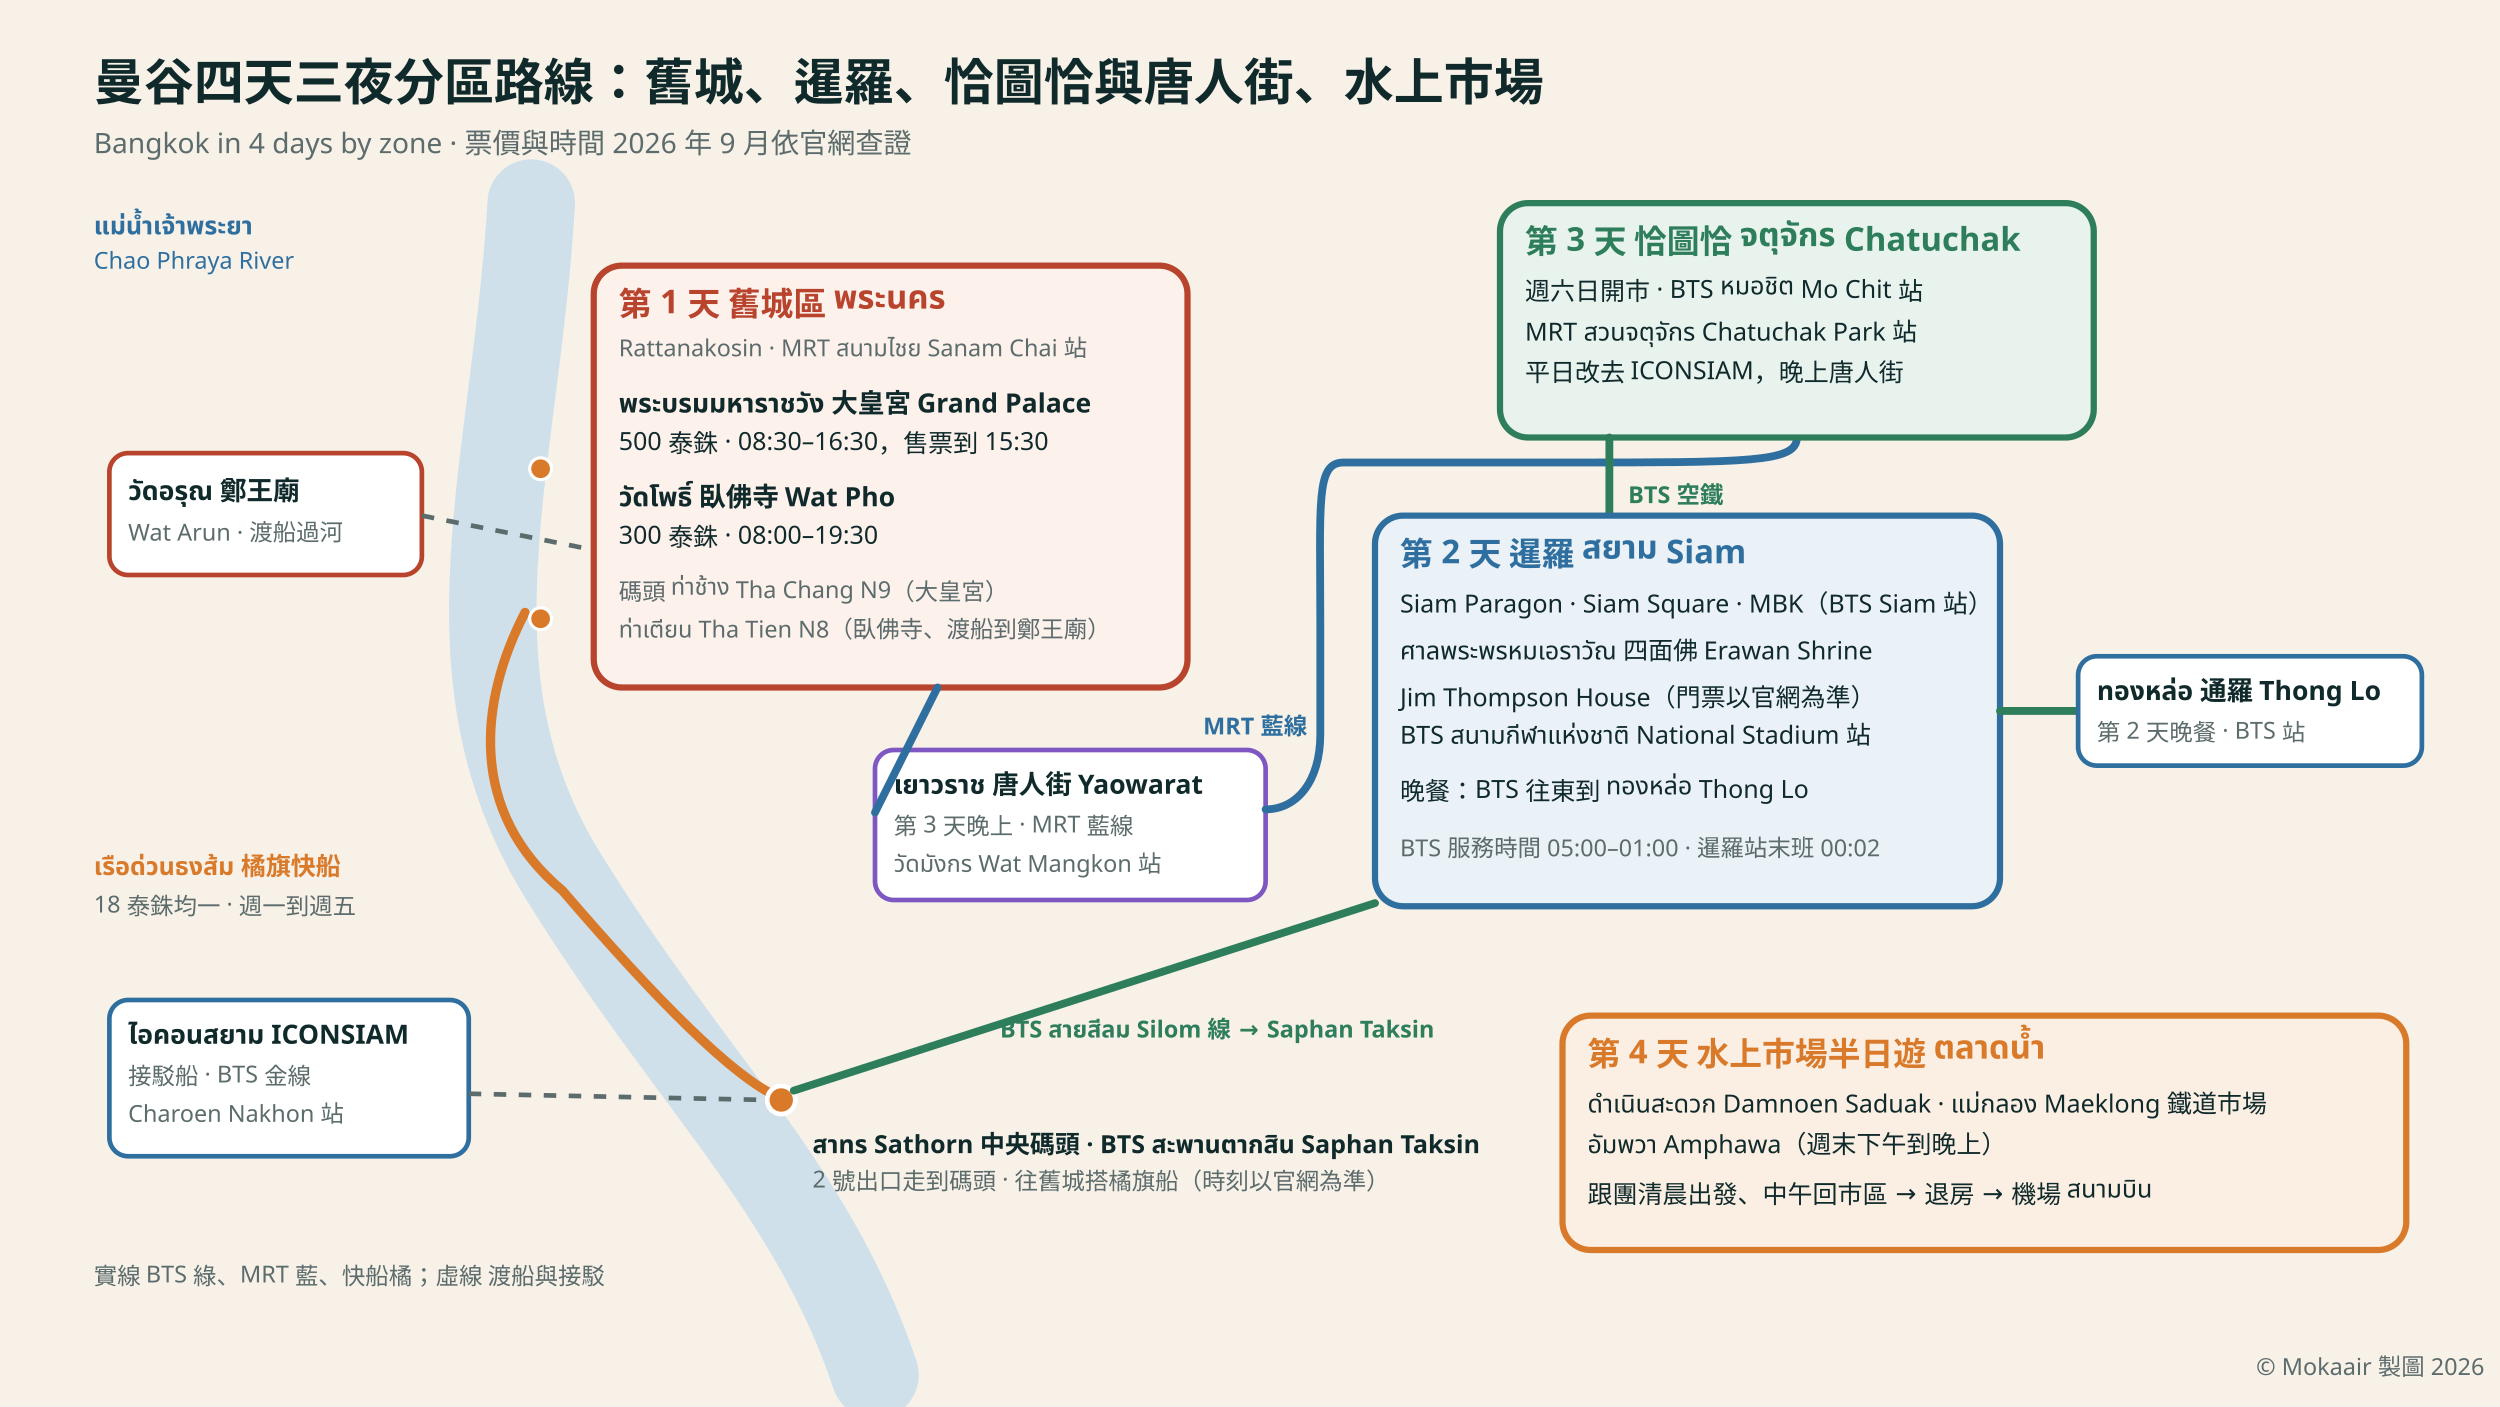
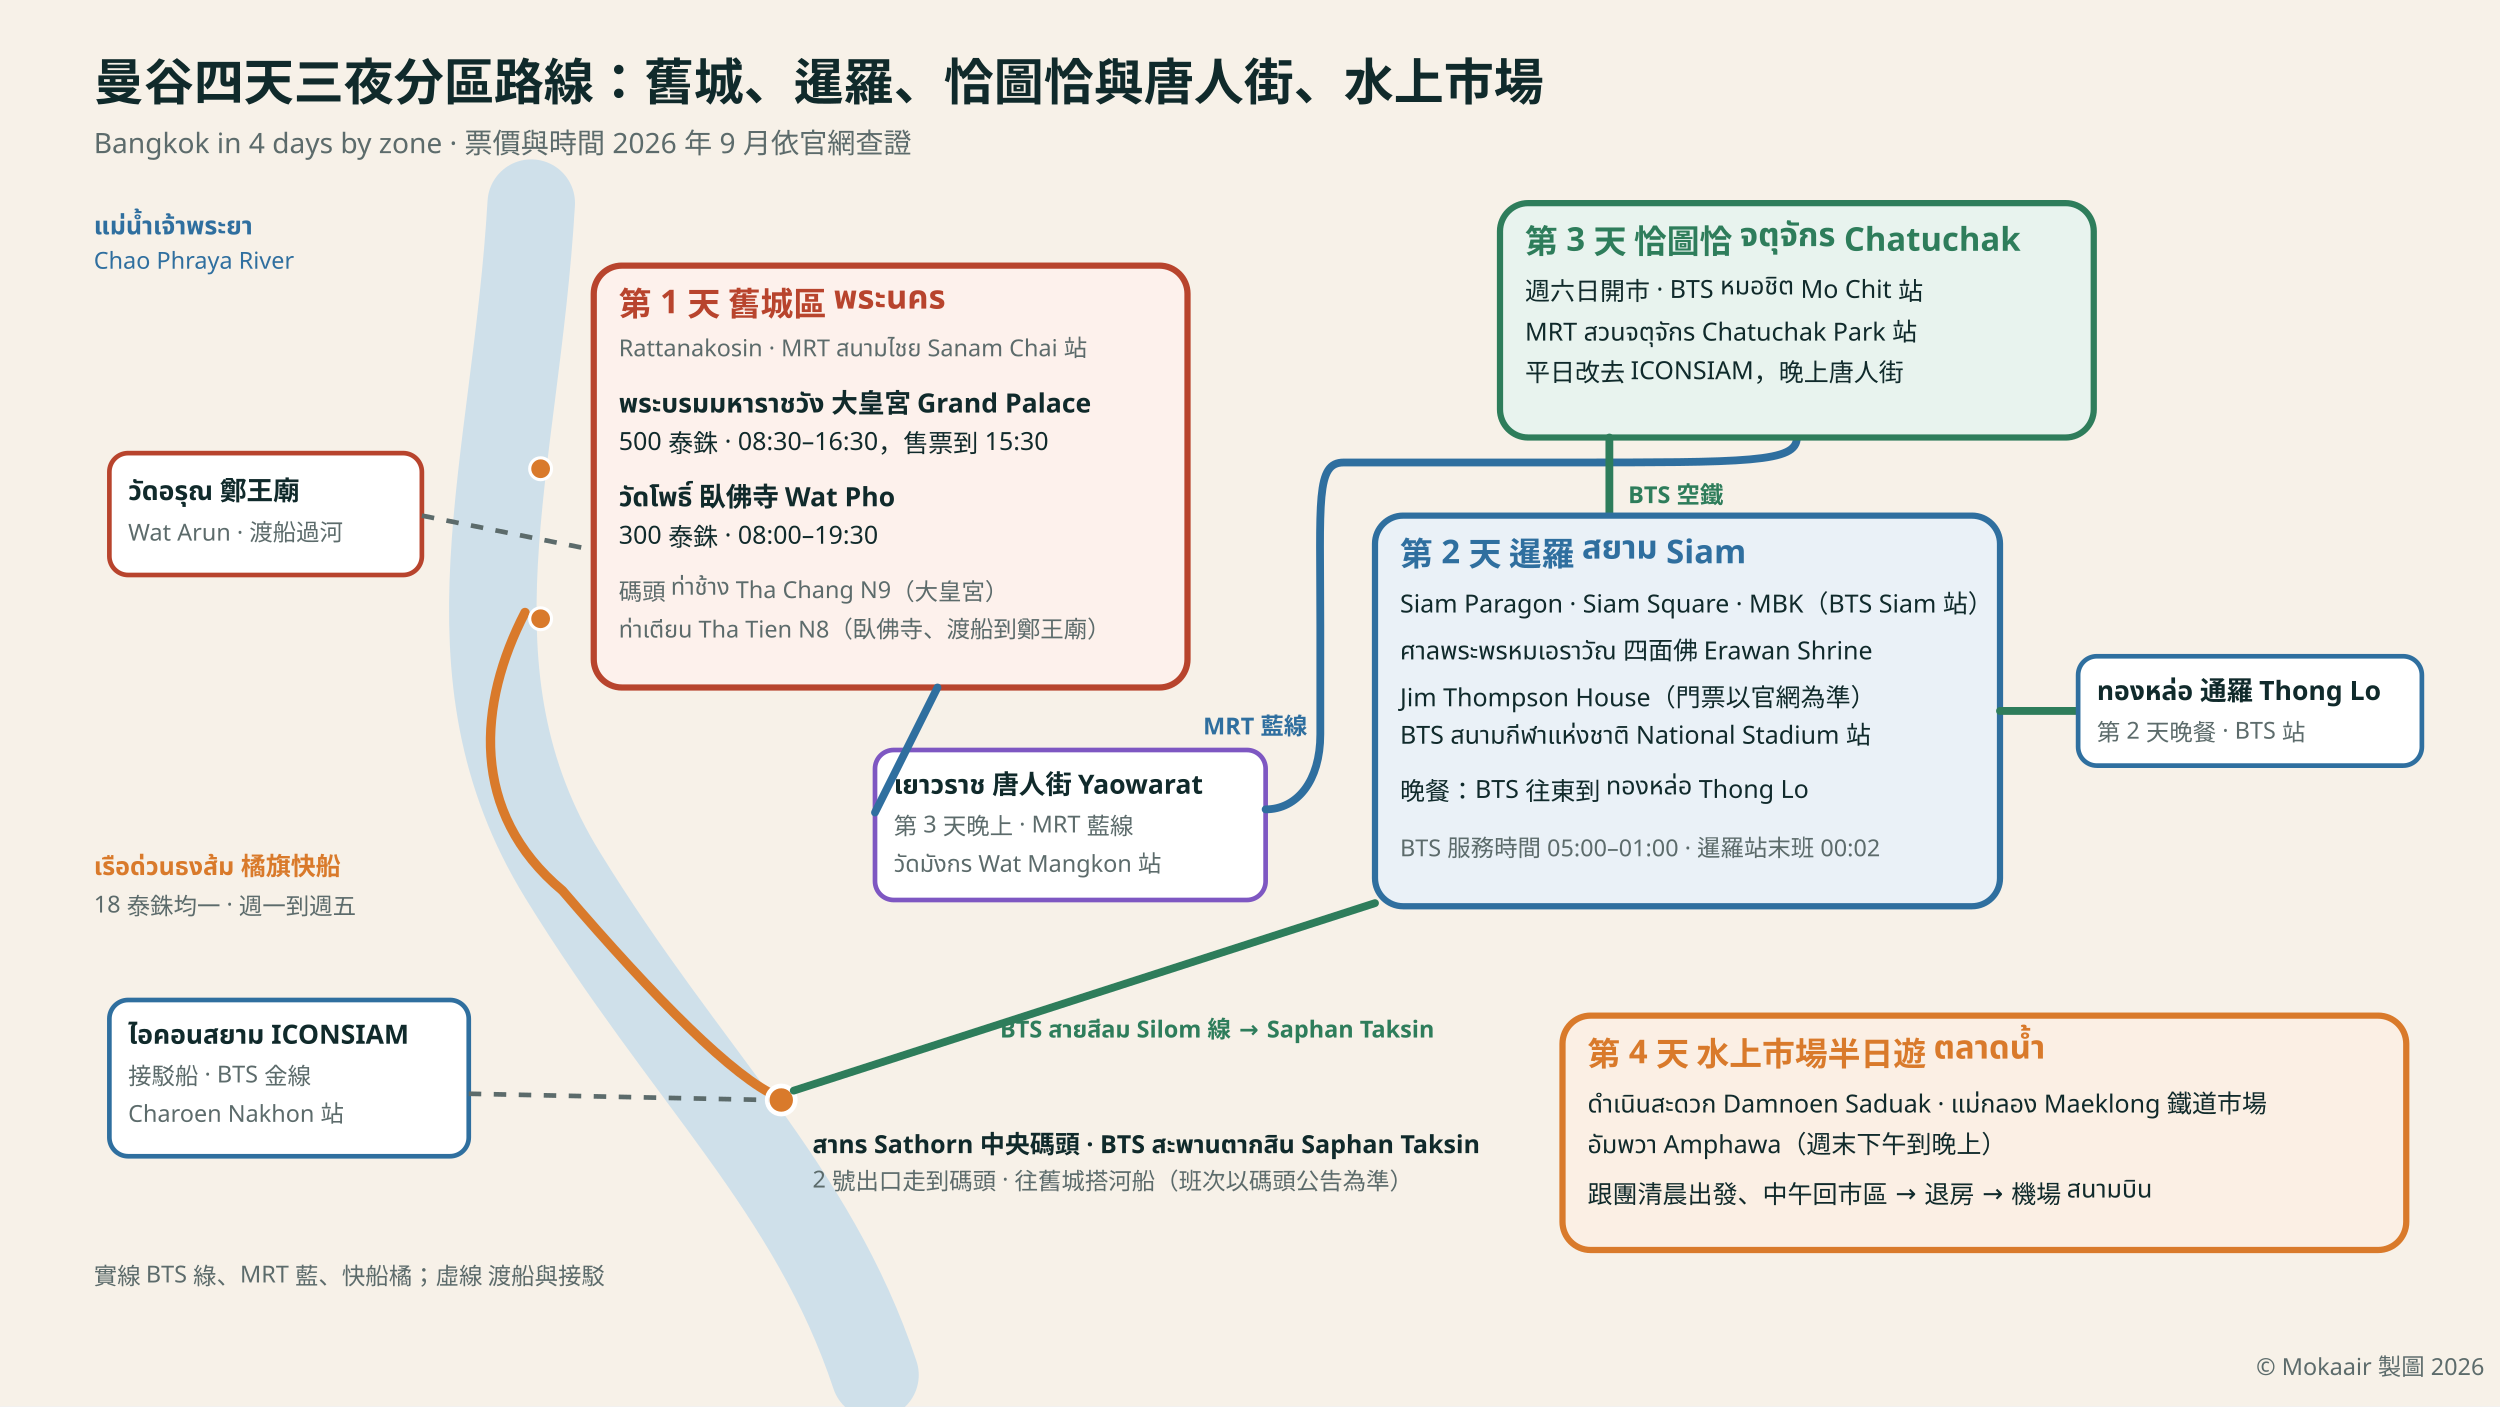
<svg xmlns="http://www.w3.org/2000/svg" viewBox="0 0 1600 900" width="1600" height="900" role="img" aria-labelledby="title desc" font-family="'Noto Sans TC','Noto Sans Thai','Noto Sans JP','PingFang TC','Microsoft JhengHei','Hiragino Sans',system-ui,sans-serif">
  <rect width="1600" height="900" fill="#F7F1E8" />
  <text x="60" y="64" font-size="32" font-weight="700" fill="#102A2B">曼谷四天三夜分區路線：舊城、暹羅、恰圖恰與唐人街、水上市場</text>
  <text x="60" y="98" font-size="18" fill="#5C6B6B">Bangkok in 4 days by zone · 票價與時間 2026 年 9 月依官網查證</text>
  <path d="M 340 130 C 330 300, 280 430, 360 560 C 440 690, 520 760, 560 880" fill="none" stroke="#CFE0EA" stroke-width="56" stroke-linecap="round" />
  <text x="60" y="150" font-size="16" font-weight="700" fill="#2F6F9F">แม่น้ำเจ้าพระยา</text>
  <text x="60" y="172" font-size="15" fill="#2F6F9F">Chao Phraya River</text>
  <path d="M 336 392 C 306 450, 300 520, 360 570 C 420 640, 470 690, 498 702" fill="none" stroke="#D97A2B" stroke-width="6" stroke-linecap="round" />
  <circle cx="346" cy="300" r="7" fill="#D97A2B" stroke="#FFFFFF" stroke-width="2" />
  <circle cx="346" cy="396" r="7" fill="#D97A2B" stroke="#FFFFFF" stroke-width="2" />
  <text x="60" y="560" font-size="16" font-weight="700" fill="#D97A2B">เรือด่วนธงส้ม 橘旗快船</text>
  <text x="60" y="584" font-size="15" fill="#5C6B6B">18 泰銖均一 · 週一到週五</text>
  <rect x="70" y="290" width="200" height="78" rx="12" fill="#FFFFFF" stroke="#B8442D" stroke-width="3" />
  <text x="82" y="320" font-size="17" font-weight="700" fill="#102A2B">วัดอรุณ 鄭王廟</text>
  <text x="82" y="346" font-size="15" fill="#5C6B6B">Wat Arun · 渡船過河</text>
  <line x1="270" y1="330" x2="380" y2="352" stroke="#5C6B6B" stroke-width="3" stroke-dasharray="8,8" />
  <rect x="380" y="170" width="380" height="270" rx="18" fill="#FDF1EC" stroke="#B8442D" stroke-width="4" />
  <text x="396" y="202" font-size="21" font-weight="700" fill="#B8442D">第 1 天 舊城區 พระนคร</text>
  <text x="396" y="228" font-size="15" fill="#5C6B6B">Rattanakosin · MRT สนามไชย Sanam Chai 站</text>
  <text x="396" y="264" font-size="17" font-weight="700" fill="#102A2B">พระบรมมหาราชวัง 大皇宮 Grand Palace</text>
  <text x="396" y="288" font-size="16" fill="#102A2B">500 泰銖 · 08:30–16:30，售票到 15:30</text>
  <text x="396" y="324" font-size="17" font-weight="700" fill="#102A2B">วัดโพธิ์ 臥佛寺 Wat Pho</text>
  <text x="396" y="348" font-size="16" fill="#102A2B">300 泰銖 · 08:00–19:30</text>
  <text x="396" y="384" font-size="15" fill="#5C6B6B">碼頭 ท่าช้าง Tha Chang N9（大皇宮）</text>
  <text x="396" y="408" font-size="15" fill="#5C6B6B">ท่าเตียน Tha Tien N8（臥佛寺、渡船到鄭王廟）</text>
  <rect x="560" y="480" width="250" height="96" rx="12" fill="#FFFFFF" stroke="#7E57C2" stroke-width="3" />
  <text x="572" y="508" font-size="17" font-weight="700" fill="#102A2B">เยาวราช 唐人街 Yaowarat</text>
  <text x="572" y="534" font-size="15" fill="#5C6B6B">第 3 天晚上 · MRT 藍線</text>
  <text x="572" y="558" font-size="15" fill="#5C6B6B">วัดมังกร Wat Mangkon 站</text>
  <path d="M 1150 280 C 1150 296, 1120 296, 1000 296 L 860 296 C 842 296, 845 320, 845 400 L 845 470 C 845 500, 830 518, 810 518" fill="none" stroke="#2F6F9F" stroke-width="5" stroke-linecap="round" />
  <line x1="560" y1="520" x2="600" y2="440" stroke="#2F6F9F" stroke-width="5" stroke-linecap="round" />
  <text x="770" y="470" font-size="15" font-weight="700" fill="#2F6F9F">MRT 藍線</text>
  <circle cx="500" cy="704" r="9" fill="#D97A2B" stroke="#FFFFFF" stroke-width="3" />
  <text x="520" y="738" font-size="16" font-weight="700" fill="#102A2B">สาทร Sathorn 中央碼頭 · BTS สะพานตากสิน Saphan Taksin</text>
-   <text x="520" y="760" font-size="15" fill="#5C6B6B">2 號出口走到碼頭 · 往舊城搭橘旗船（時刻以官網為準）</text>
+   <text x="520" y="760" font-size="15" fill="#5C6B6B">2 號出口走到碼頭 · 往舊城搭河船（班次以碼頭公告為準）</text>
  <rect x="70" y="640" width="230" height="100" rx="12" fill="#FFFFFF" stroke="#2F6F9F" stroke-width="3" />
  <text x="82" y="668" font-size="17" font-weight="700" fill="#102A2B">ไอคอนสยาม ICONSIAM</text>
  <text x="82" y="694" font-size="15" fill="#5C6B6B">接駁船 · BTS 金線</text>
  <text x="82" y="718" font-size="15" fill="#5C6B6B">Charoen Nakhon 站</text>
  <line x1="300" y1="700" x2="492" y2="704" stroke="#5C6B6B" stroke-width="3" stroke-dasharray="8,8" />
  <line x1="880" y1="578" x2="508" y2="698" stroke="#2E7D5B" stroke-width="5" stroke-linecap="round" />
  <text x="640" y="664" font-size="15" font-weight="700" fill="#2E7D5B">BTS สายสีลม Silom 線 → Saphan Taksin</text>
  <rect x="960" y="130" width="380" height="150" rx="18" fill="#E8F3EE" stroke="#2E7D5B" stroke-width="4" />
  <text x="976" y="162" font-size="21" font-weight="700" fill="#2E7D5B">第 3 天 恰圖恰 จตุจักร Chatuchak</text>
  <text x="976" y="192" font-size="16" fill="#102A2B">週六日開市 · BTS หมอชิต Mo Chit 站</text>
  <text x="976" y="218" font-size="16" fill="#102A2B">MRT สวนจตุจักร Chatuchak Park 站</text>
  <text x="976" y="244" font-size="16" fill="#102A2B">平日改去 ICONSIAM，晚上唐人街</text>
  <line x1="1030" y1="280" x2="1030" y2="330" stroke="#2E7D5B" stroke-width="5" stroke-linecap="round" />
  <text x="1042" y="322" font-size="15" font-weight="700" fill="#2E7D5B">BTS 空鐵</text>
  <rect x="880" y="330" width="400" height="250" rx="18" fill="#EAF1F7" stroke="#2F6F9F" stroke-width="4" />
  <text x="896" y="362" font-size="21" font-weight="700" fill="#2F6F9F">第 2 天 暹羅 สยาม Siam</text>
  <text x="896" y="392" font-size="16" fill="#102A2B">Siam Paragon · Siam Square · MBK（BTS Siam 站）</text>
  <text x="896" y="422" font-size="16" fill="#102A2B">ศาลพระพรหมเอราวัณ 四面佛 Erawan Shrine</text>
  <text x="896" y="452" font-size="16" fill="#102A2B">Jim Thompson House（門票以官網為準）</text>
  <text x="896" y="476" font-size="16" fill="#102A2B">BTS สนามกีฬาแห่งชาติ National Stadium 站</text>
  <text x="896" y="512" font-size="16" fill="#102A2B">晚餐：BTS 往東到 ทองหล่อ Thong Lo</text>
  <text x="896" y="548" font-size="15" fill="#5C6B6B">BTS 服務時間 05:00–01:00 · 暹羅站末班 00:02</text>
  <line x1="1280" y1="455" x2="1330" y2="455" stroke="#2E7D5B" stroke-width="5" stroke-linecap="round" />
  <rect x="1330" y="420" width="220" height="70" rx="12" fill="#FFFFFF" stroke="#2F6F9F" stroke-width="3" />
  <text x="1342" y="448" font-size="17" font-weight="700" fill="#102A2B">ทองหล่อ 通羅 Thong Lo</text>
  <text x="1342" y="474" font-size="15" fill="#5C6B6B">第 2 天晚餐 · BTS 站</text>
  <rect x="1000" y="650" width="540" height="150" rx="18" fill="#FBEFE4" stroke="#D97A2B" stroke-width="4" />
  <text x="1016" y="682" font-size="21" font-weight="700" fill="#D97A2B">第 4 天 水上市場半日遊 ตลาดน้ำ</text>
  <text x="1016" y="712" font-size="16" fill="#102A2B">ดำเนินสะดวก Damnoen Saduak · แม่กลอง Maeklong 鐵道市場</text>
  <text x="1016" y="738" font-size="16" fill="#102A2B">อัมพวา Amphawa（週末下午到晚上）</text>
  <text x="1016" y="770" font-size="16" fill="#102A2B">跟團清晨出發、中午回市區 → 退房 → 機場 สนามบิน</text>
  <text x="60" y="822" font-size="15" fill="#5C6B6B">實線 BTS 綠、MRT 藍、快船橘；虛線 渡船與接駁</text>
  <text x="1590" y="880" font-size="15" fill="#5C6B6B" text-anchor="end">© Mokaair 製圖 2026</text>
</svg>
